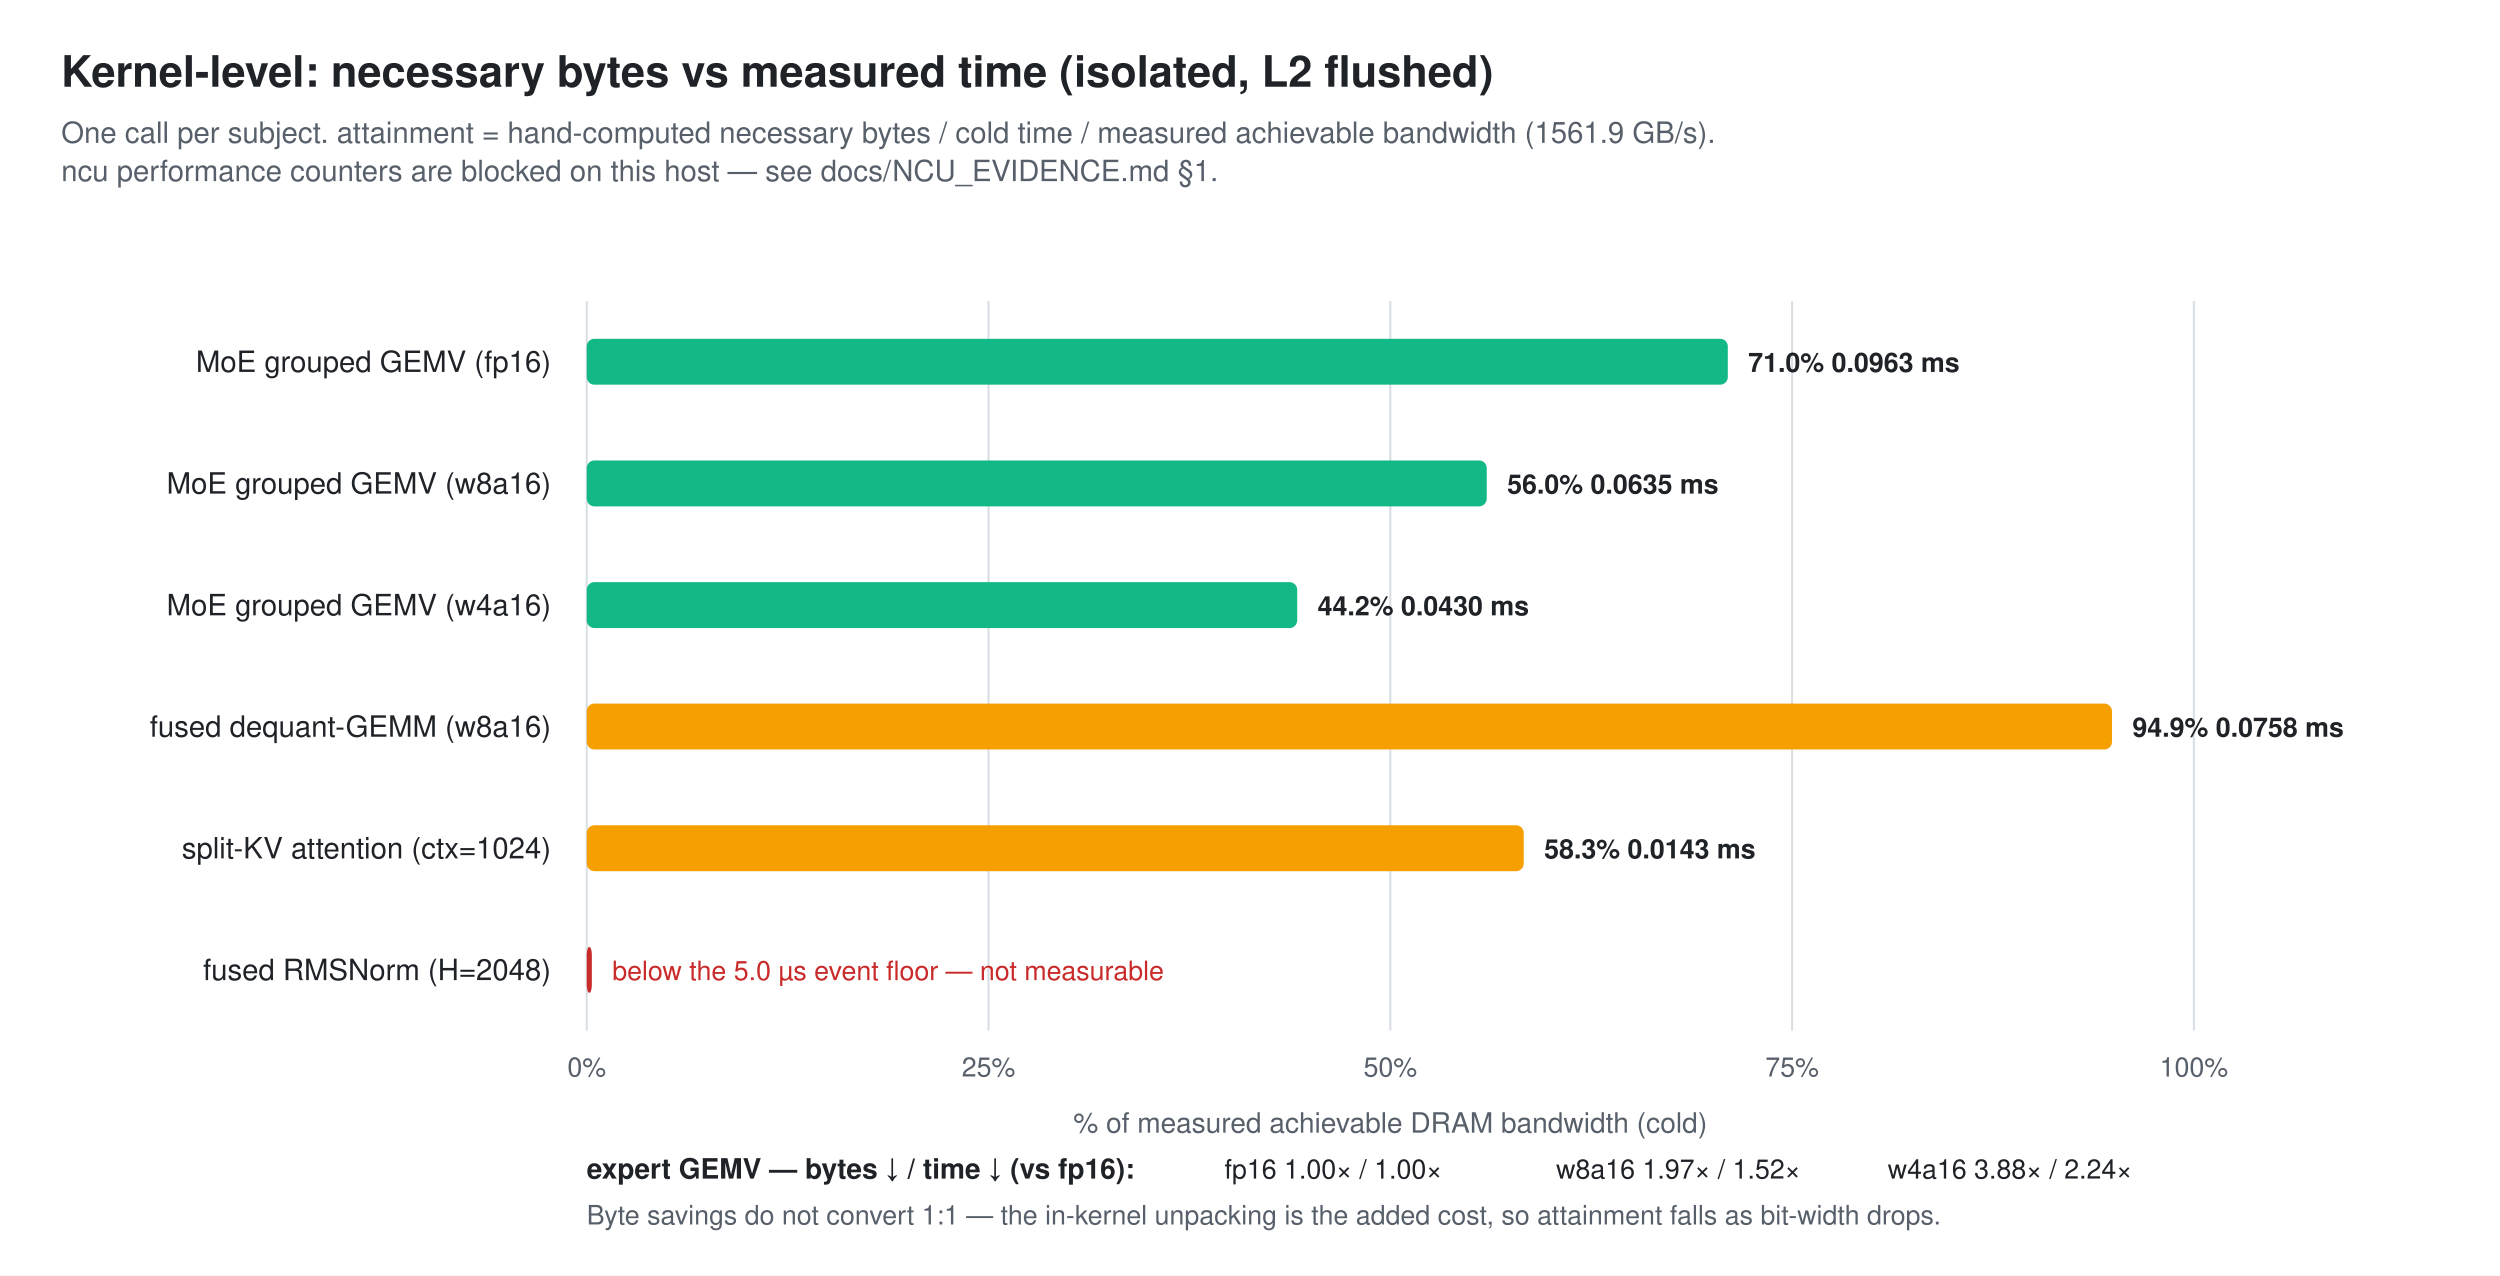
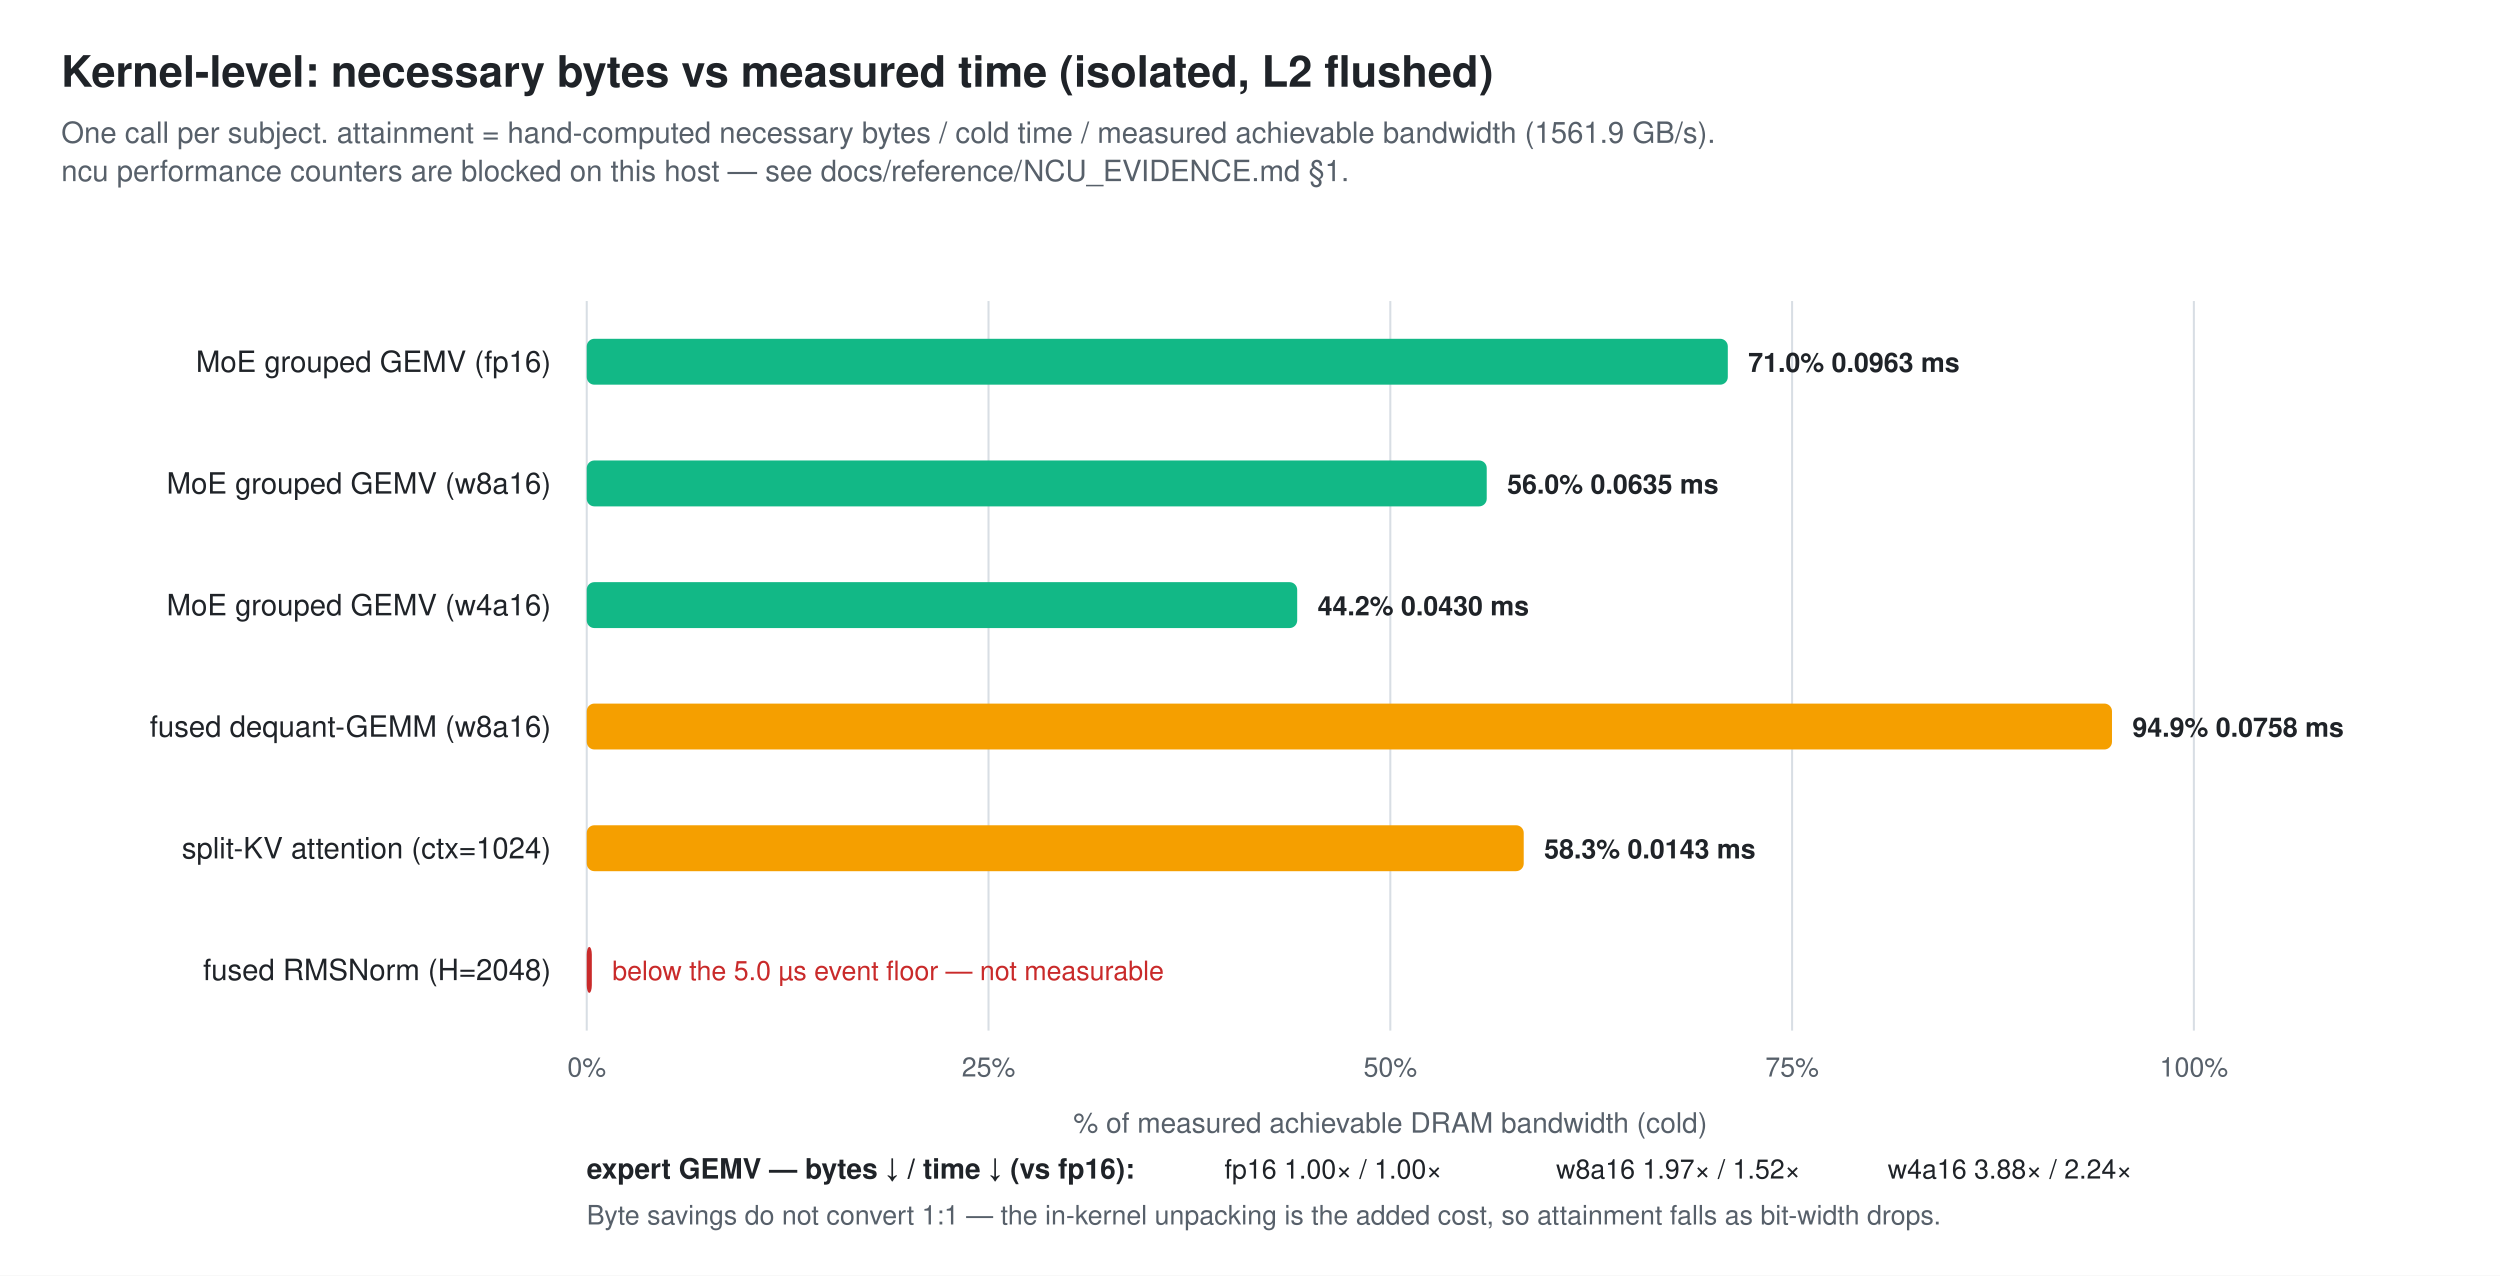
<svg xmlns="http://www.w3.org/2000/svg" width="980" height="500" viewBox="0 0 980 500" font-family="-apple-system, 'Segoe UI', Helvetica, Arial, sans-serif">
  <rect width="980" height="500" fill="#ffffff" />
  <text x="24.0" y="34.0" font-size="17.0" fill="#1f2328" font-weight="600" text-anchor="start">Kernel-level: necessary bytes vs measured time (isolated, L2 flushed)</text>
  <text x="24.0" y="56.0" font-size="11.5" fill="#57606a" font-weight="400" text-anchor="start">One call per subject. attainment = hand-computed necessary bytes / cold time / measured achievable bandwidth (1561.9 GB/s).</text>
-   <text x="24.0" y="71.0" font-size="11.5" fill="#57606a" font-weight="400" text-anchor="start">ncu performance counters are blocked on this host — see docs/NCU_EVIDENCE.md §1.</text>
+   <text x="24.0" y="71.0" font-size="11.5" fill="#57606a" font-weight="400" text-anchor="start">ncu performance counters are blocked on this host — see docs/reference/NCU_EVIDENCE.md §1.</text>
  <line x1="230.0" y1="118.0" x2="230.0" y2="404.0" stroke="#d8dee4" stroke-width="0.8" />
  <text x="230.0" y="422.0" font-size="10.5" fill="#57606a" font-weight="400" text-anchor="middle">0%</text>
  <line x1="387.5" y1="118.0" x2="387.5" y2="404.0" stroke="#d8dee4" stroke-width="0.8" />
  <text x="387.5" y="422.0" font-size="10.5" fill="#57606a" font-weight="400" text-anchor="middle">25%</text>
  <line x1="545.0" y1="118.0" x2="545.0" y2="404.0" stroke="#d8dee4" stroke-width="0.8" />
  <text x="545.0" y="422.0" font-size="10.5" fill="#57606a" font-weight="400" text-anchor="middle">50%</text>
  <line x1="702.5" y1="118.0" x2="702.5" y2="404.0" stroke="#d8dee4" stroke-width="0.8" />
  <text x="702.5" y="422.0" font-size="10.5" fill="#57606a" font-weight="400" text-anchor="middle">75%</text>
  <line x1="860.0" y1="118.0" x2="860.0" y2="404.0" stroke="#d8dee4" stroke-width="0.8" />
  <text x="860.0" y="422.0" font-size="10.5" fill="#57606a" font-weight="400" text-anchor="middle">100%</text>
  <text x="545.0" y="444.0" font-size="11.0" fill="#57606a" font-weight="400" text-anchor="middle">% of measured achievable DRAM bandwidth (cold)</text>
  <text x="216.0" y="145.8" font-size="11.5" fill="#1f2328" font-weight="400" text-anchor="end">MoE grouped GEMV (fp16)</text>
  <rect x="230.0" y="132.8" width="447.3" height="18.0" fill="#12b886" opacity="1.00" rx="3.0" />
  <text x="685.3" y="145.8" font-size="10.5" fill="#1f2328" font-weight="600" text-anchor="start">71.0%   0.0963 ms</text>
  <text x="216.0" y="193.5" font-size="11.5" fill="#1f2328" font-weight="400" text-anchor="end">MoE grouped GEMV (w8a16)</text>
  <rect x="230.0" y="180.5" width="352.8" height="18.0" fill="#12b886" opacity="1.00" rx="3.0" />
  <text x="590.8" y="193.5" font-size="10.5" fill="#1f2328" font-weight="600" text-anchor="start">56.0%   0.0635 ms</text>
  <text x="216.0" y="241.2" font-size="11.5" fill="#1f2328" font-weight="400" text-anchor="end">MoE grouped GEMV (w4a16)</text>
  <rect x="230.0" y="228.2" width="278.5" height="18.0" fill="#12b886" opacity="1.00" rx="3.0" />
  <text x="516.5" y="241.2" font-size="10.5" fill="#1f2328" font-weight="600" text-anchor="start">44.2%   0.0430 ms</text>
  <text x="216.0" y="288.8" font-size="11.5" fill="#1f2328" font-weight="400" text-anchor="end">fused dequant-GEMM (w8a16)</text>
  <rect x="230.0" y="275.8" width="597.9" height="18.0" fill="#f59f00" opacity="1.00" rx="3.0" />
  <text x="835.9" y="288.8" font-size="10.5" fill="#1f2328" font-weight="600" text-anchor="start">94.9%   0.0758 ms</text>
  <text x="216.0" y="336.5" font-size="11.5" fill="#1f2328" font-weight="400" text-anchor="end">split-KV attention (ctx=1024)</text>
  <rect x="230.0" y="323.5" width="367.3" height="18.0" fill="#f59f00" opacity="1.00" rx="3.0" />
  <text x="605.3" y="336.5" font-size="10.5" fill="#1f2328" font-weight="600" text-anchor="start">58.3%   0.0143 ms</text>
  <text x="216.0" y="384.2" font-size="11.5" fill="#1f2328" font-weight="400" text-anchor="end">fused RMSNorm (H=2048)</text>
  <rect x="230.0" y="371.2" width="2.0" height="18.0" fill="#c92a2a" opacity="1.00" rx="3.0" />
  <text x="240.0" y="384.2" font-size="10.5" fill="#c92a2a" font-weight="400" text-anchor="start">below the 5.0 µs event floor — not measurable</text>
  <text x="230.0" y="462.0" font-size="11.0" fill="#1f2328" font-weight="600" text-anchor="start">expert GEMV — bytes ↓ / time ↓ (vs fp16):</text>
  <text x="480.0" y="462.0" font-size="10.5" fill="#1f2328" font-weight="400" text-anchor="start">fp16   1.00× / 1.00×</text>
  <text x="610.0" y="462.0" font-size="10.5" fill="#1f2328" font-weight="400" text-anchor="start">w8a16  1.97× / 1.52×</text>
  <text x="740.0" y="462.0" font-size="10.5" fill="#1f2328" font-weight="400" text-anchor="start">w4a16  3.88× / 2.24×</text>
  <text x="230.0" y="480.0" font-size="10.5" fill="#57606a" font-weight="400" text-anchor="start">Byte savings do not convert 1:1 — the in-kernel unpacking is the added cost, so attainment falls as bit-width drops.</text>
</svg>
